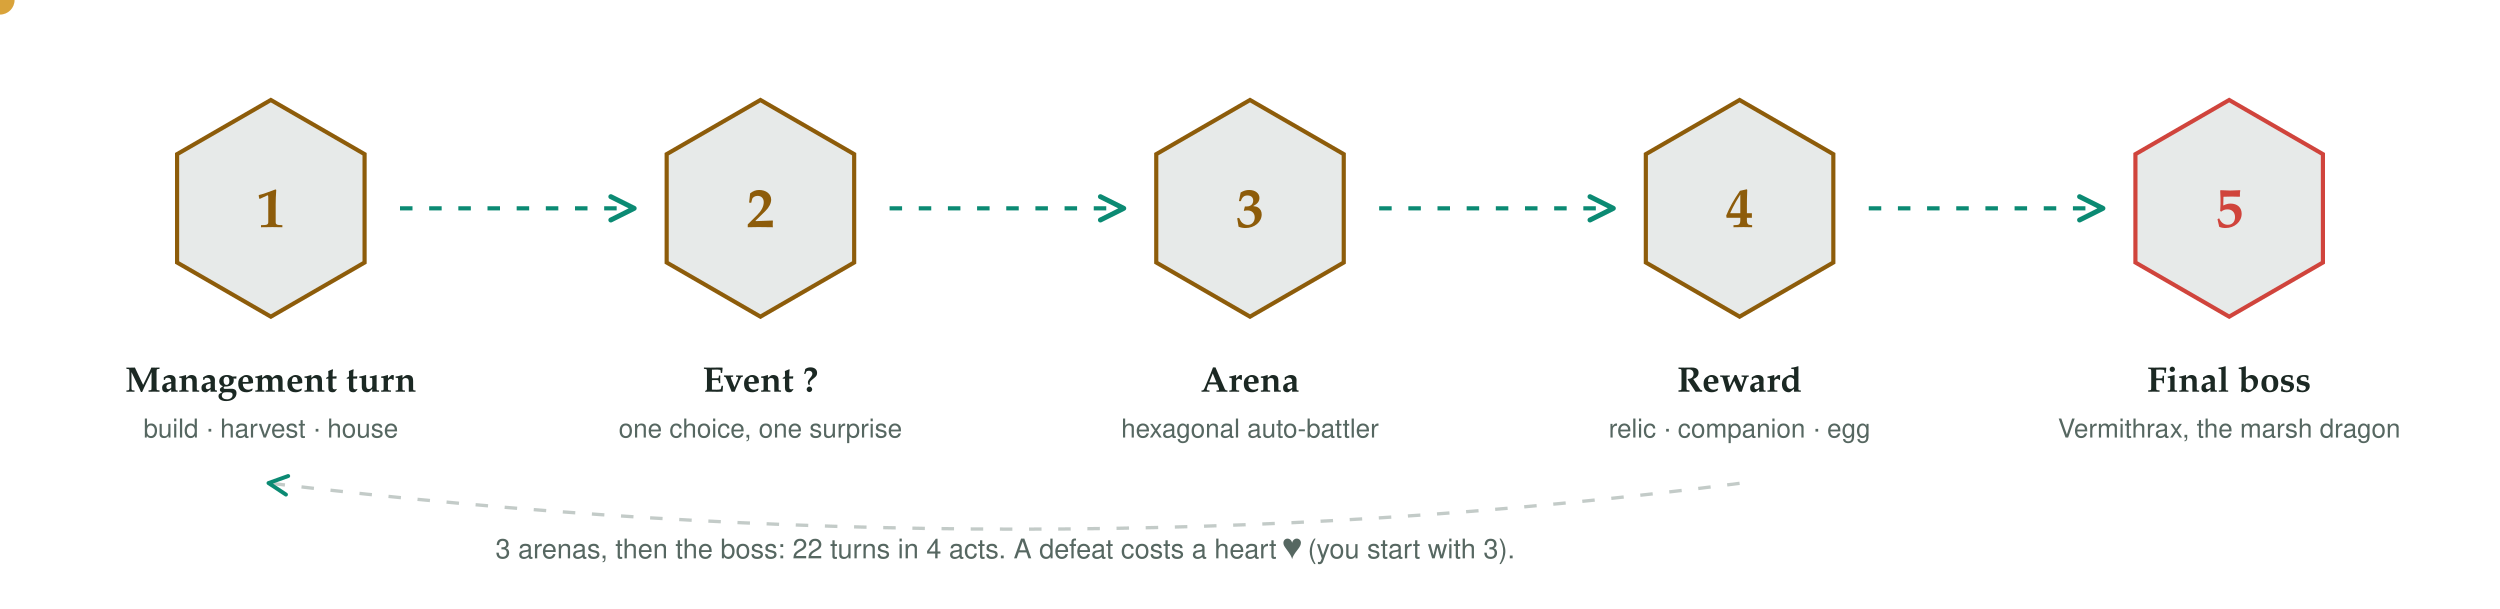
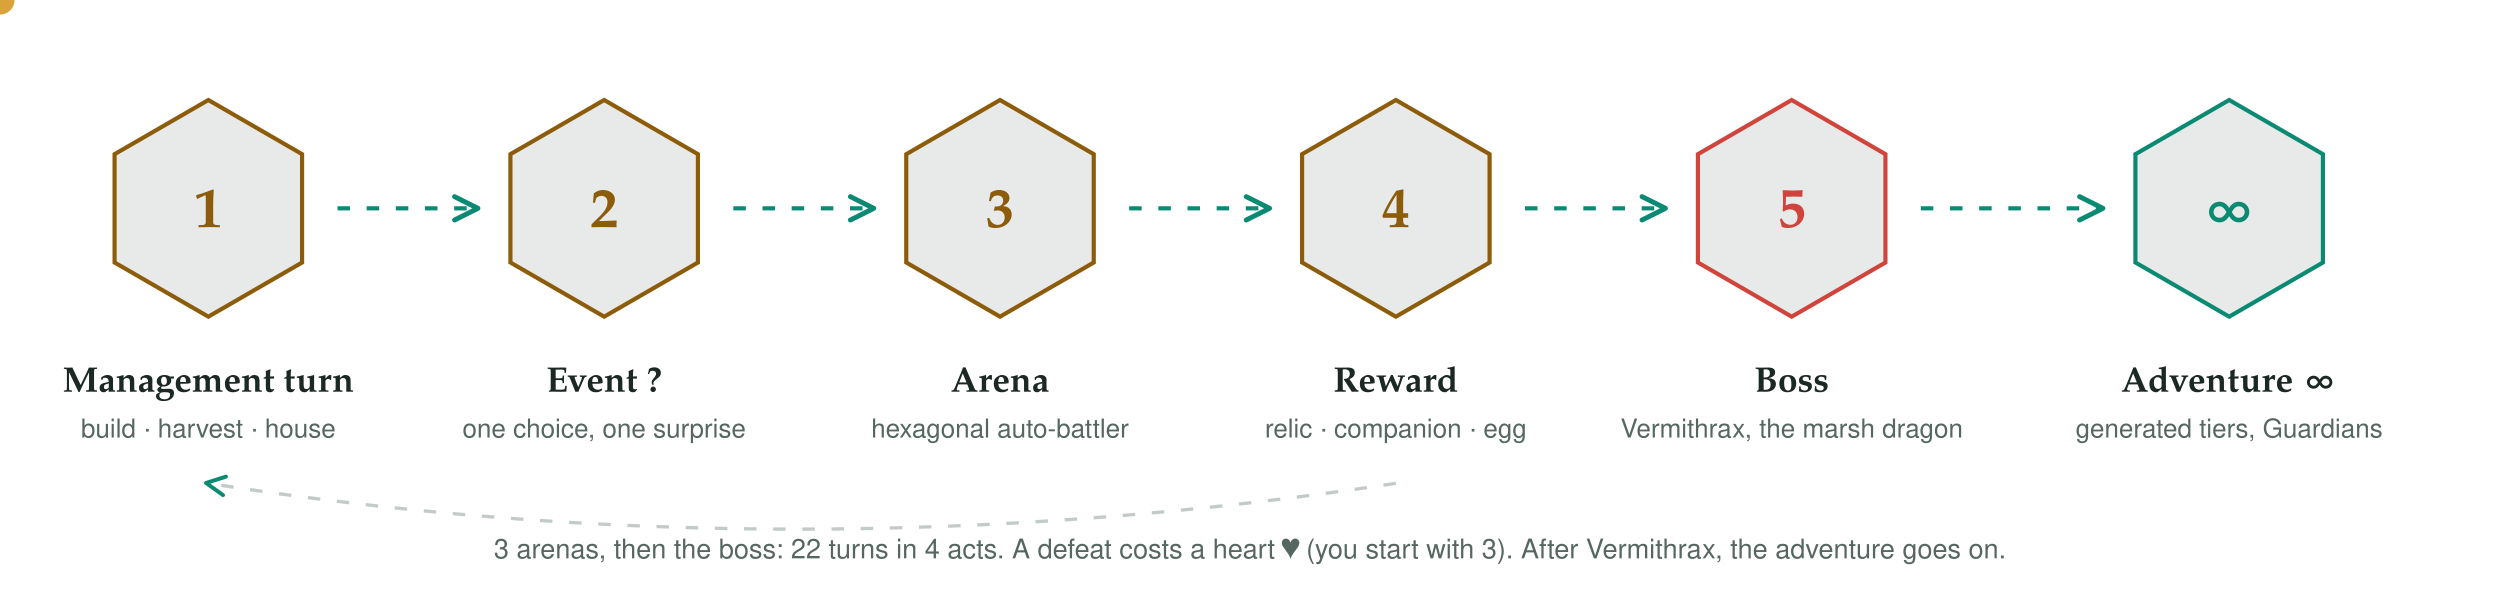
- <svg xmlns="http://www.w3.org/2000/svg" viewBox="0 0 1200 292" width="1200" height="292" role="img" aria-label="Management turn → Event ? → Arena → Reward → Final boss">
+ <svg xmlns="http://www.w3.org/2000/svg" viewBox="0 0 1200 292" width="1200" height="292" role="img" aria-label="Management turn → Event ? → Arena → Reward → Boss → Adventure ∞">
  <defs>
    <marker id="ar" viewBox="0 0 10 10" refX="8" refY="5" markerWidth="7" markerHeight="7" orient="auto-start-reverse">
      <path d="M1 1L9 5L1 9" fill="none" stroke="#0b8a73" stroke-width="1.7" stroke-linecap="round" stroke-linejoin="round" />
    </marker>
  </defs>
  <style>
text{font-family:'Cinzel','Trajan Pro','Palatino Linotype','Book Antiqua',Palatino,Georgia,serif}
.s{font-family:-apple-system,BlinkMacSystemFont,'Segoe UI',Helvetica,Arial,sans-serif}
.m{font-family:ui-monospace,SFMono-Regular,Menlo,Consolas,monospace}
.c{text-anchor:middle}.e{text-anchor:end}
.flow{stroke-dasharray:6 8;animation:flow 1.4s linear infinite}@keyframes flow{to{stroke-dashoffset:-14}}.pulse{animation:pulse 3s ease-in-out infinite;transform-box:fill-box;transform-origin:center}@keyframes pulse{0%,100%{transform:scale(1)}50%{transform:scale(1.07)}}
@media (prefers-reduced-motion: reduce){*{animation:none!important}}
</style>
  <g class="pulse" style="animation-delay:0s">
-     <path d="M175.0 126.0L130.0 152.0L85.0 126.0L85.0 74.0L130.0 48.0L175.0 74.0Z" fill="rgba(40,70,60,0.11)" stroke="#8d5c0a" stroke-width="2" />
-     <text class="c" x="130" y="109" font-size="27" font-weight="700" fill="#8d5c0a">1</text>
+     <path d="M145.0 126.0L100.0 152.0L55.0 126.0L55.0 74.0L100.0 48.0L145.0 74.0Z" fill="rgba(40,70,60,0.11)" stroke="#8d5c0a" stroke-width="2" />
+     <text class="c" x="100" y="109" font-size="27" font-weight="700" fill="#8d5c0a">1</text>
  </g>
-   <text class="c" x="130" y="188" font-size="17" font-weight="700" fill="#1b2823">Management turn</text>
-   <text class="s c" x="130" y="210" font-size="12.5" fill="#566761">build · harvest · house</text>
-   <path class="flow" d="M192 100H303" fill="none" stroke="#0b8a73" stroke-width="2" marker-end="url(#ar)" />
+   <text class="c" x="100" y="188" font-size="17" font-weight="700" fill="#1b2823">Management turn</text>
+   <text class="s c" x="100" y="210" font-size="12.5" fill="#566761">build · harvest · house</text>
+   <path class="flow" d="M162 100H228" fill="none" stroke="#0b8a73" stroke-width="2" marker-end="url(#ar)" />
  <g class="pulse" style="animation-delay:0.5s">
-     <path d="M410.0 126.0L365.0 152.0L320.0 126.0L320.0 74.0L365.0 48.0L410.0 74.0Z" fill="rgba(40,70,60,0.11)" stroke="#8d5c0a" stroke-width="2" />
-     <text class="c" x="365" y="109" font-size="27" font-weight="700" fill="#8d5c0a">2</text>
+     <path d="M335.0 126.0L290.0 152.0L245.0 126.0L245.0 74.0L290.0 48.0L335.0 74.0Z" fill="rgba(40,70,60,0.11)" stroke="#8d5c0a" stroke-width="2" />
+     <text class="c" x="290" y="109" font-size="27" font-weight="700" fill="#8d5c0a">2</text>
  </g>
-   <text class="c" x="365" y="188" font-size="17" font-weight="700" fill="#1b2823">Event ?</text>
-   <text class="s c" x="365" y="210" font-size="12.5" fill="#566761">one choice, one surprise</text>
-   <path class="flow" d="M427 100H538" fill="none" stroke="#0b8a73" stroke-width="2" marker-end="url(#ar)" />
+   <text class="c" x="290" y="188" font-size="17" font-weight="700" fill="#1b2823">Event ?</text>
+   <text class="s c" x="290" y="210" font-size="12.5" fill="#566761">one choice, one surprise</text>
+   <path class="flow" d="M352 100H418" fill="none" stroke="#0b8a73" stroke-width="2" marker-end="url(#ar)" />
  <g class="pulse" style="animation-delay:1s">
-     <path d="M645.0 126.0L600.0 152.0L555.0 126.0L555.0 74.0L600.0 48.0L645.0 74.0Z" fill="rgba(40,70,60,0.11)" stroke="#8d5c0a" stroke-width="2" />
-     <text class="c" x="600" y="109" font-size="27" font-weight="700" fill="#8d5c0a">3</text>
+     <path d="M525.0 126.0L480.0 152.0L435.0 126.0L435.0 74.0L480.0 48.0L525.0 74.0Z" fill="rgba(40,70,60,0.11)" stroke="#8d5c0a" stroke-width="2" />
+     <text class="c" x="480" y="109" font-size="27" font-weight="700" fill="#8d5c0a">3</text>
  </g>
-   <text class="c" x="600" y="188" font-size="17" font-weight="700" fill="#1b2823">Arena</text>
-   <text class="s c" x="600" y="210" font-size="12.5" fill="#566761">hexagonal auto-battler</text>
-   <path class="flow" d="M662 100H773" fill="none" stroke="#0b8a73" stroke-width="2" marker-end="url(#ar)" />
+   <text class="c" x="480" y="188" font-size="17" font-weight="700" fill="#1b2823">Arena</text>
+   <text class="s c" x="480" y="210" font-size="12.5" fill="#566761">hexagonal auto-battler</text>
+   <path class="flow" d="M542 100H608" fill="none" stroke="#0b8a73" stroke-width="2" marker-end="url(#ar)" />
  <g class="pulse" style="animation-delay:1.5s">
-     <path d="M880.0 126.0L835.0 152.0L790.0 126.0L790.0 74.0L835.0 48.0L880.0 74.0Z" fill="rgba(40,70,60,0.11)" stroke="#8d5c0a" stroke-width="2" />
-     <text class="c" x="835" y="109" font-size="27" font-weight="700" fill="#8d5c0a">4</text>
+     <path d="M715.0 126.0L670.0 152.0L625.0 126.0L625.0 74.0L670.0 48.0L715.0 74.0Z" fill="rgba(40,70,60,0.11)" stroke="#8d5c0a" stroke-width="2" />
+     <text class="c" x="670" y="109" font-size="27" font-weight="700" fill="#8d5c0a">4</text>
  </g>
-   <text class="c" x="835" y="188" font-size="17" font-weight="700" fill="#1b2823">Reward</text>
-   <text class="s c" x="835" y="210" font-size="12.5" fill="#566761">relic · companion · egg</text>
-   <path class="flow" d="M897 100H1008" fill="none" stroke="#0b8a73" stroke-width="2" marker-end="url(#ar)" />
+   <text class="c" x="670" y="188" font-size="17" font-weight="700" fill="#1b2823">Reward</text>
+   <text class="s c" x="670" y="210" font-size="12.5" fill="#566761">relic · companion · egg</text>
+   <path class="flow" d="M732 100H798" fill="none" stroke="#0b8a73" stroke-width="2" marker-end="url(#ar)" />
  <g class="pulse" style="animation-delay:2s">
-     <path d="M1115.0 126.0L1070.0 152.0L1025.0 126.0L1025.0 74.0L1070.0 48.0L1115.0 74.0Z" fill="rgba(40,70,60,0.11)" stroke="#d0443c" stroke-width="2" />
-     <text class="c" x="1070" y="109" font-size="27" font-weight="700" fill="#d0443c">5</text>
+     <path d="M905.0 126.0L860.0 152.0L815.0 126.0L815.0 74.0L860.0 48.0L905.0 74.0Z" fill="rgba(40,70,60,0.11)" stroke="#d0443c" stroke-width="2" />
+     <text class="c" x="860" y="109" font-size="27" font-weight="700" fill="#d0443c">5</text>
  </g>
-   <text class="c" x="1070" y="188" font-size="17" font-weight="700" fill="#1b2823">Final boss</text>
-   <text class="s c" x="1070" y="210" font-size="12.5" fill="#566761">Vermithrax, the marsh dragon</text>
-   <path class="flow" d="M835 232q-340 44 -705 0" fill="none" stroke="rgba(40,70,60,0.28)" stroke-width="1.6" marker-end="url(#ar)" />
-   <text class="s c" x="482.5" y="268" font-size="13" fill="#566761">3 arenas, then the boss: 22 turns in 4 acts. A defeat costs a heart ♥ (you start with 3).</text>
+   <text class="c" x="860" y="188" font-size="17" font-weight="700" fill="#1b2823">Boss</text>
+   <text class="s c" x="860" y="210" font-size="12.5" fill="#566761">Vermithrax, the marsh dragon</text>
+   <path class="flow" d="M922 100H1008" fill="none" stroke="#0b8a73" stroke-width="2" marker-end="url(#ar)" />
+   <g class="pulse" style="animation-delay:2.5s">
+     <path d="M1115.0 126.0L1070.0 152.0L1025.0 126.0L1025.0 74.0L1070.0 48.0L1115.0 74.0Z" fill="rgba(40,70,60,0.11)" stroke="#0b8a73" stroke-width="2" />
+     <text class="c" x="1070" y="109" font-size="27" font-weight="700" fill="#0b8a73">∞</text>
+   </g>
+   <text class="c" x="1070" y="188" font-size="17" font-weight="700" fill="#1b2823">Adventure ∞</text>
+   <text class="s c" x="1070" y="210" font-size="12.5" fill="#566761">generated tiers, Guardians</text>
+   <path class="flow" d="M670 232q-290 44 -570 0" fill="none" stroke="rgba(40,70,60,0.28)" stroke-width="1.6" marker-end="url(#ar)" />
+   <text class="s c" x="600" y="268" font-size="13" fill="#566761">3 arenas, then the boss: 22 turns in 4 acts. A defeat costs a heart ♥ (you start with 3). After Vermithrax, the adventure goes on.</text>
  <circle r="7" fill="#d9a33a">
-     <animateMotion dur="10s" repeatCount="indefinite" path="M130 100H1070" />
+     <animateMotion dur="11s" repeatCount="indefinite" path="M100 100H1070" />
  </circle>
</svg>
